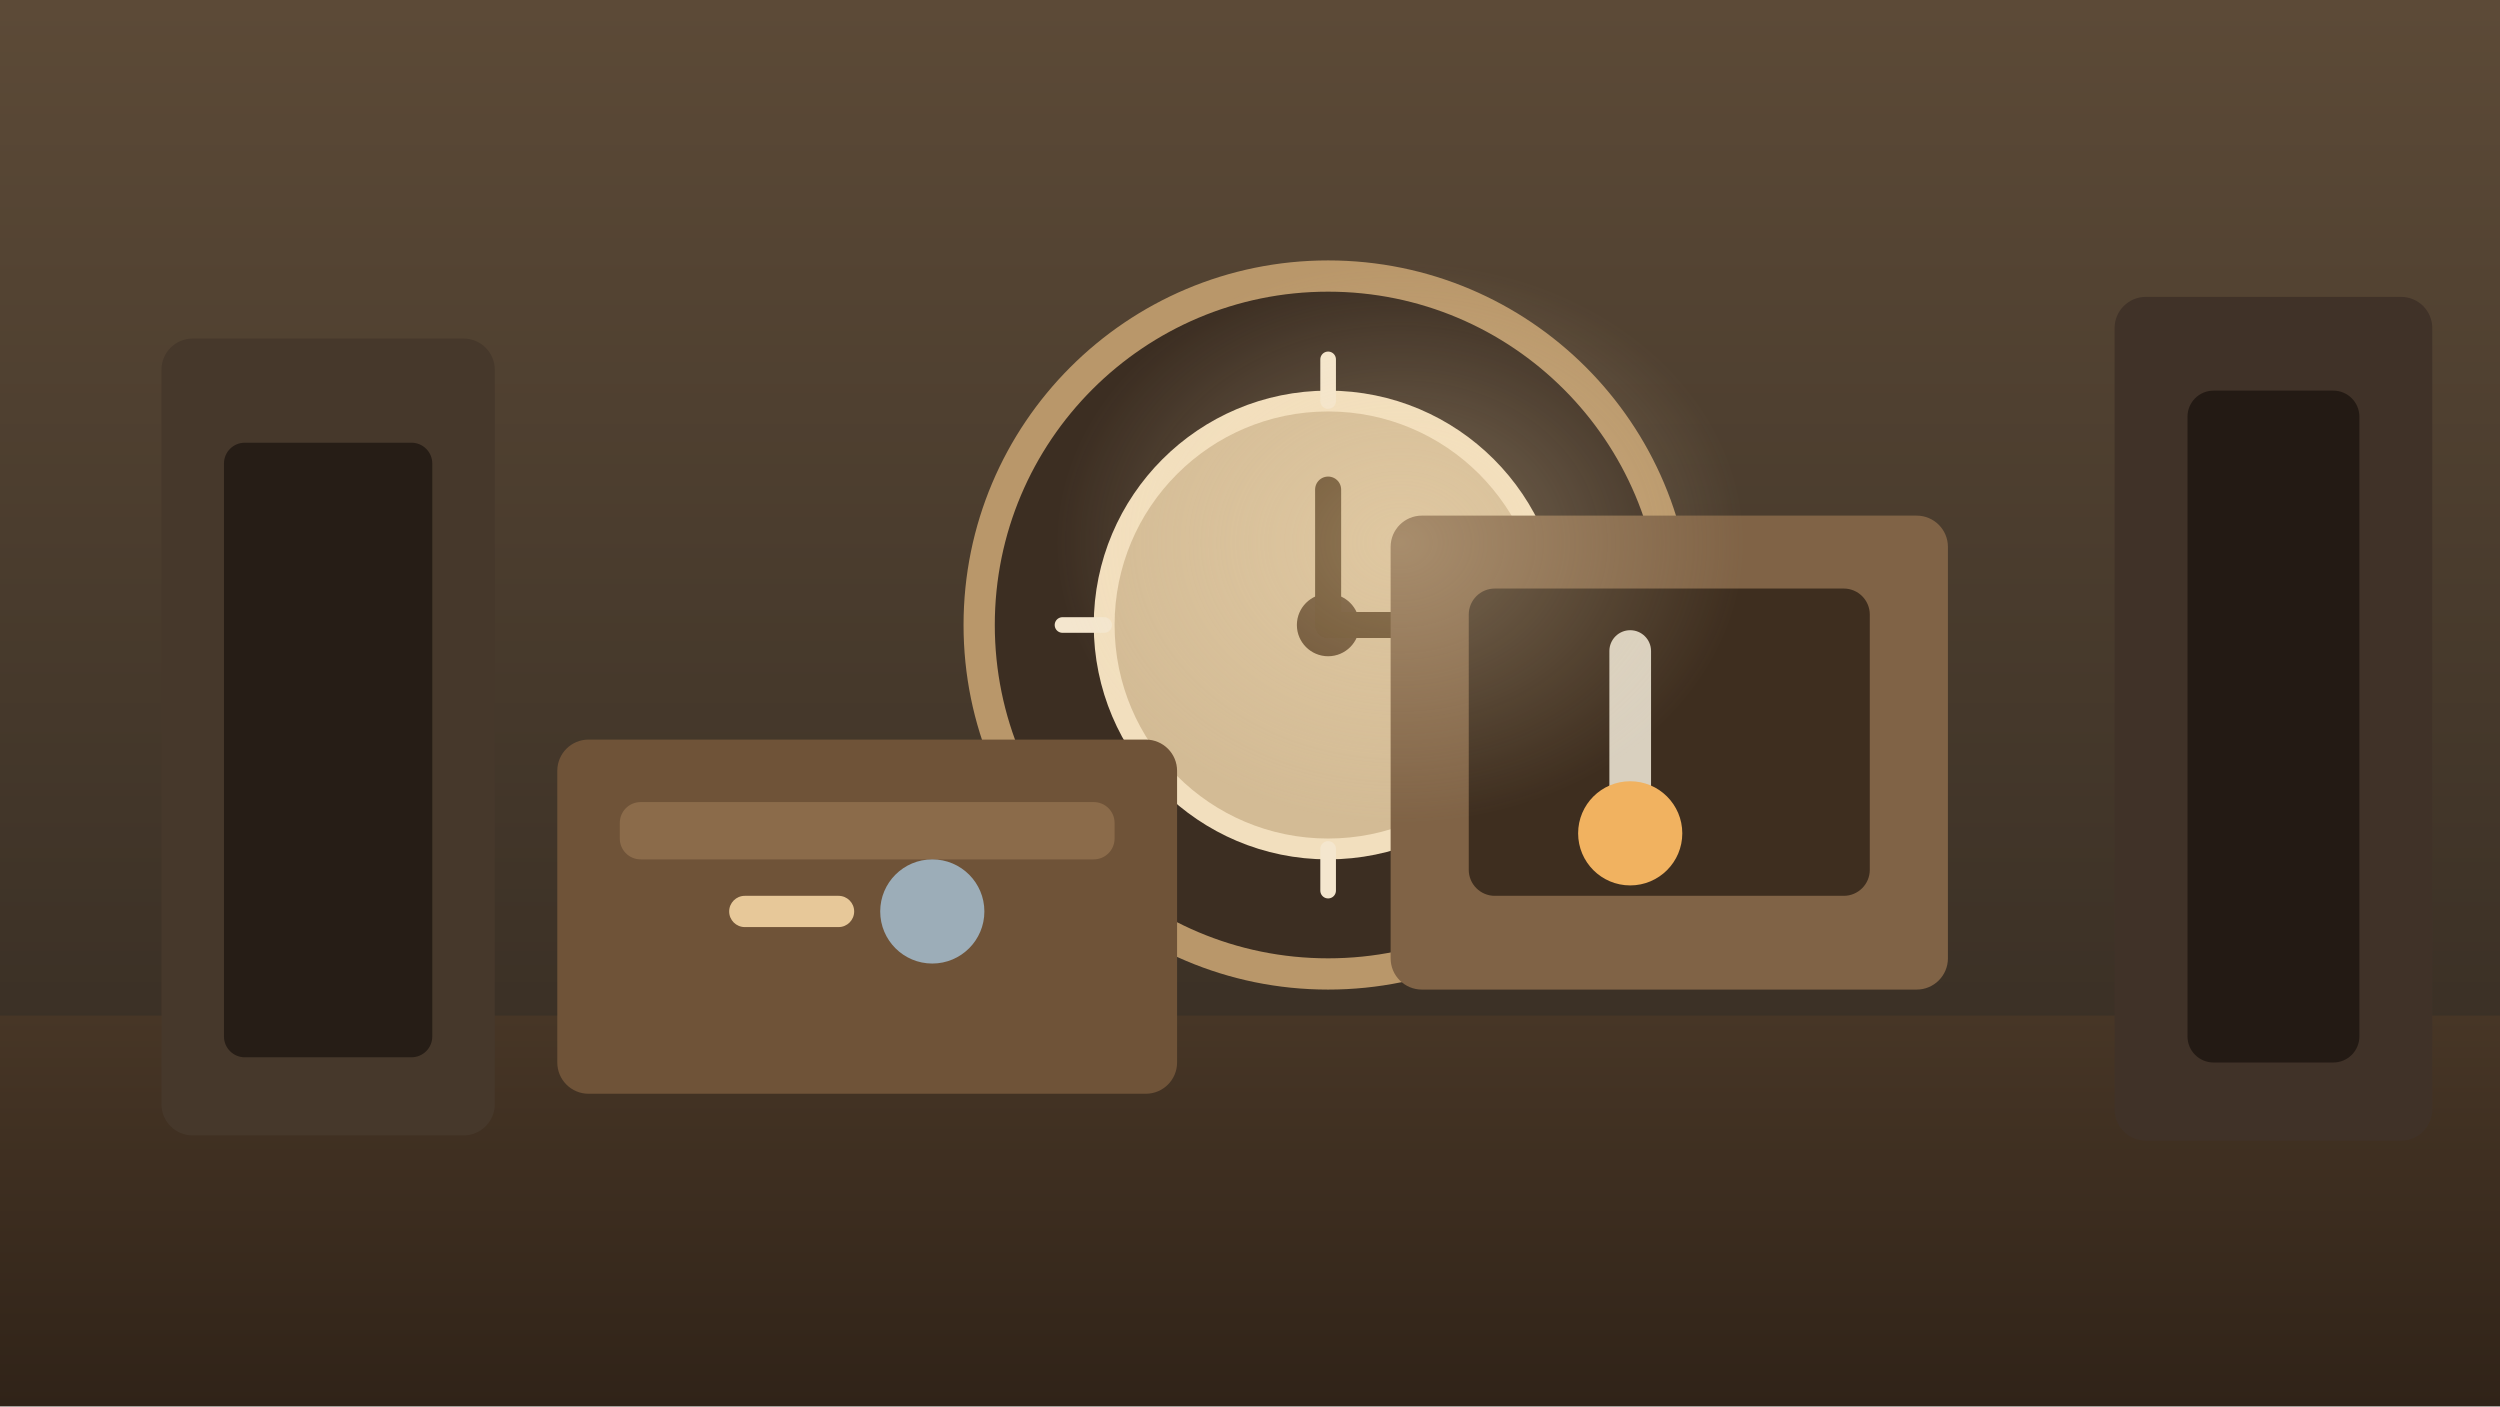
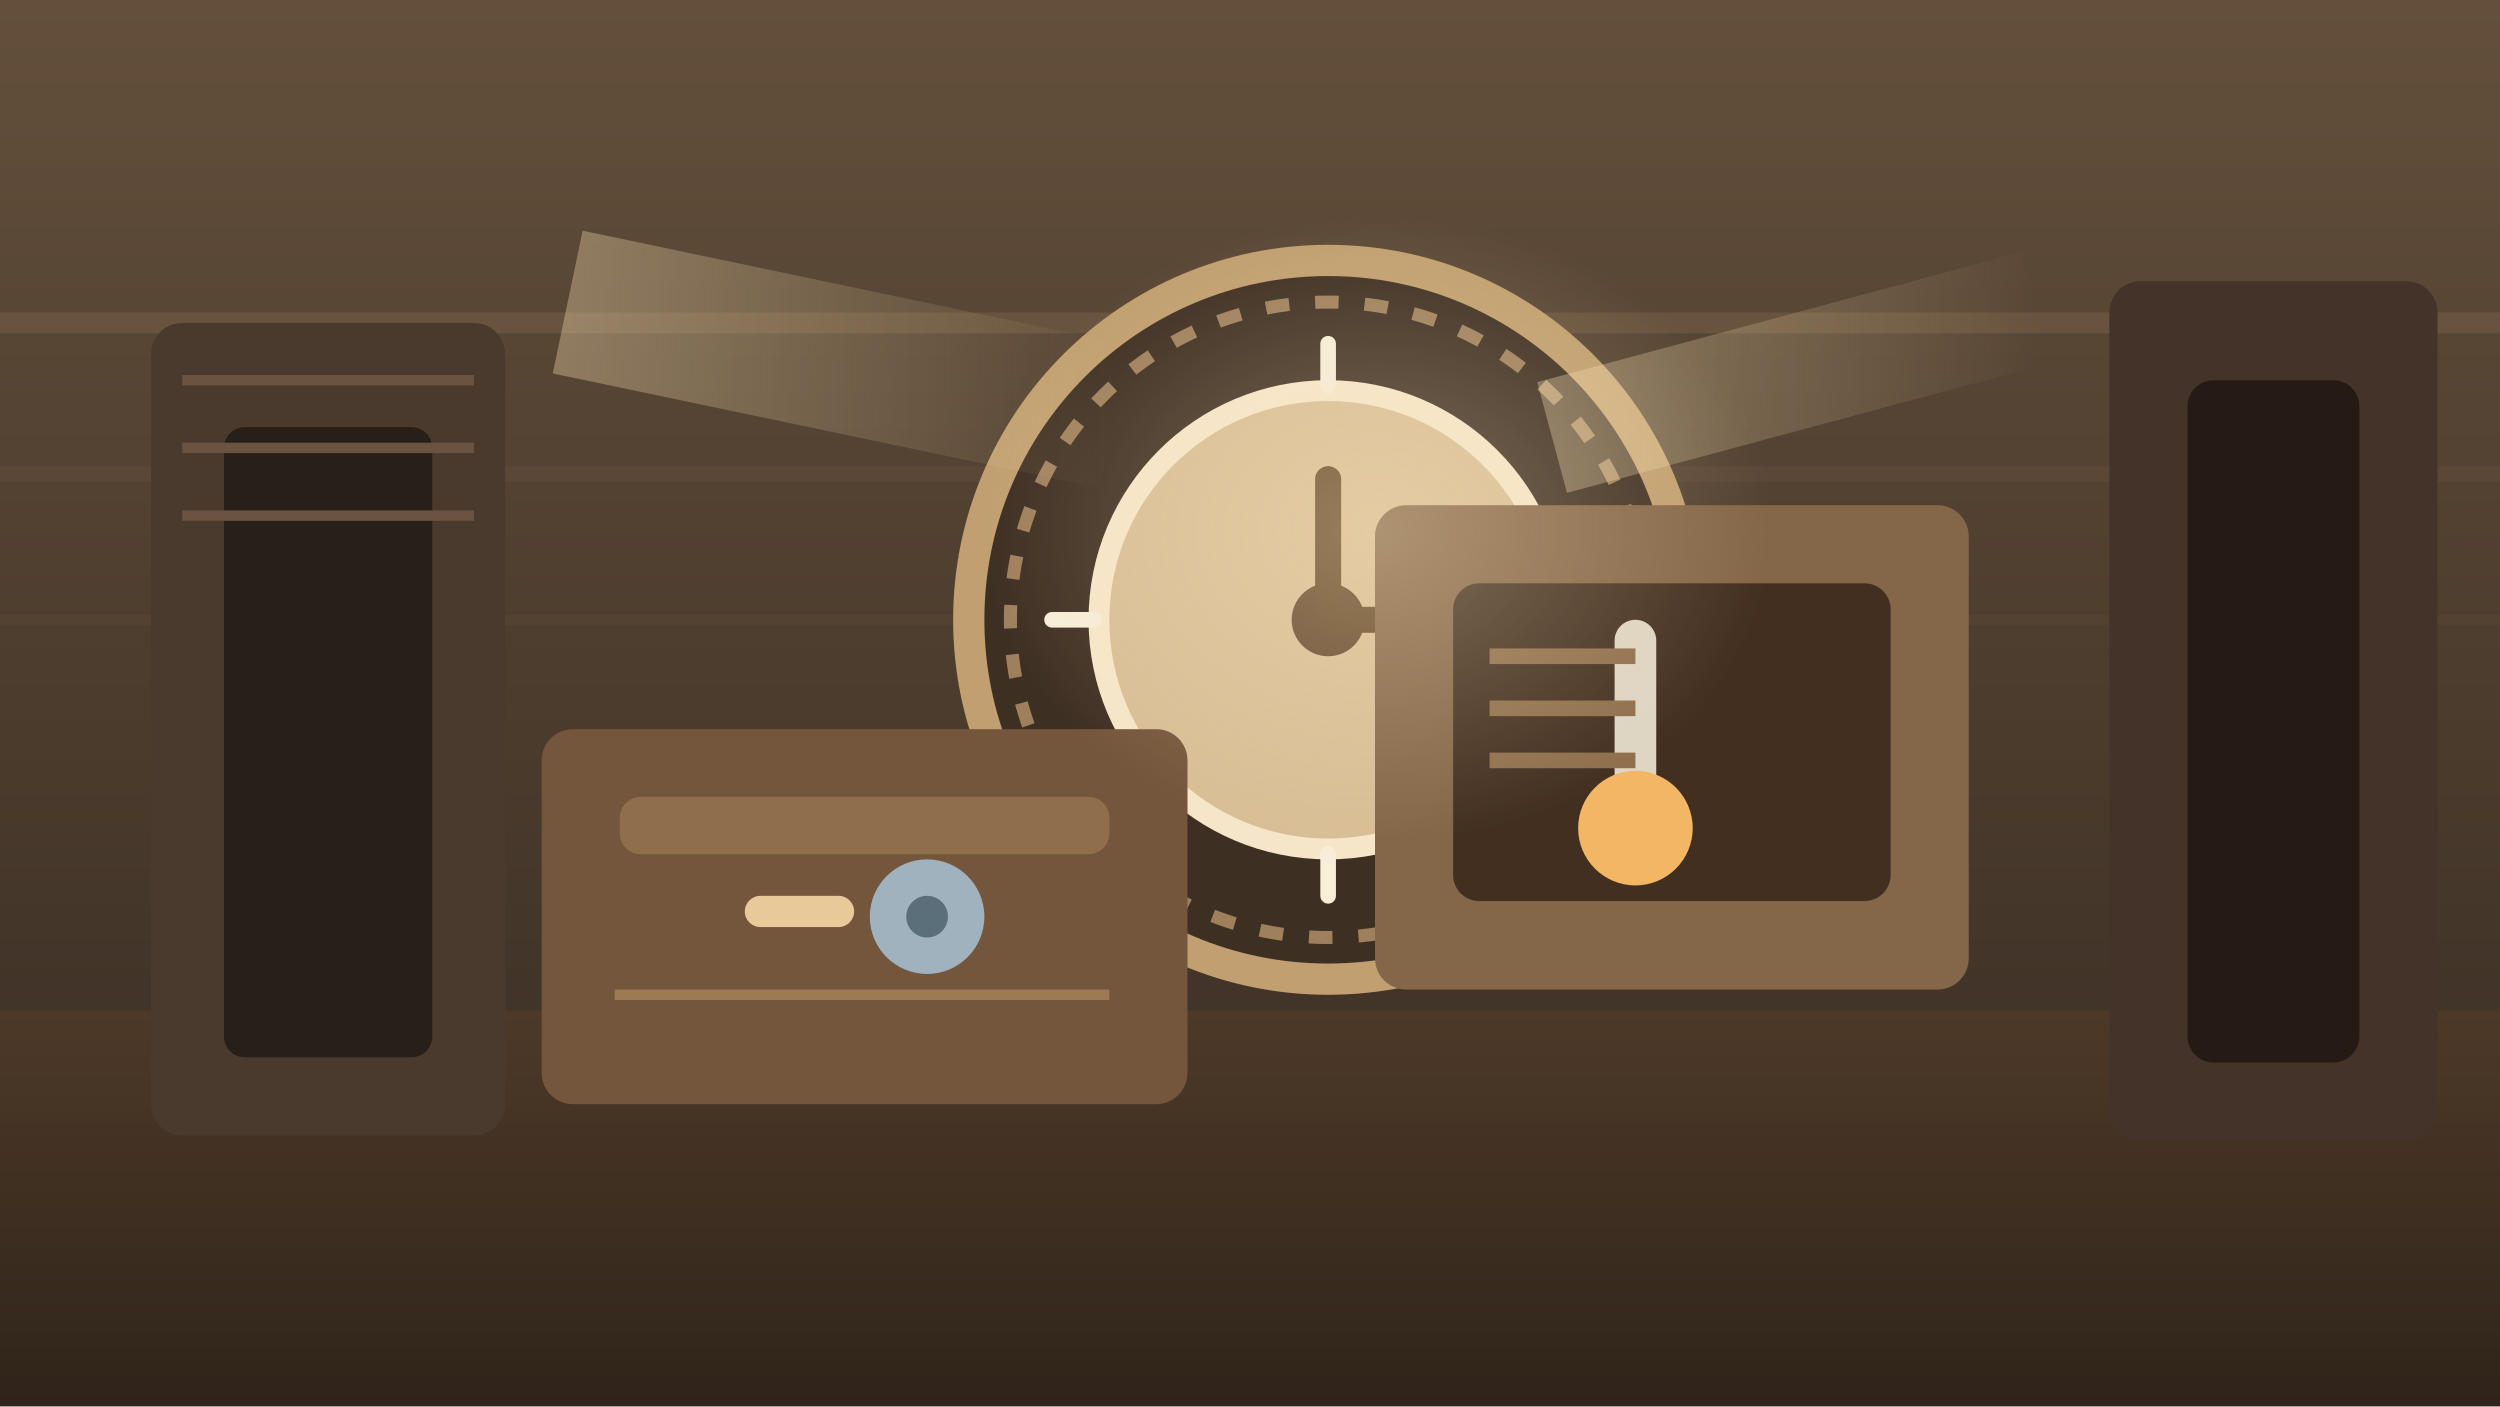
<svg xmlns="http://www.w3.org/2000/svg" viewBox="0 0 960 540" width="960" height="540">
  <defs>
-     <linearGradient id="room" x1="0" x2="0" y1="0" y2="1">
-       <stop offset="0%" stop-color="#5c4a37" />
-       <stop offset="100%" stop-color="#2f271f" />
+     <linearGradient id="wall" x1="0" x2="0" y1="0" y2="1">
+       <stop offset="0%" stop-color="#634f3b" />
+       <stop offset="100%" stop-color="#342920" />
    </linearGradient>
    <linearGradient id="floor" x1="0" x2="0" y1="0" y2="1">
-       <stop offset="0%" stop-color="#473626" />
-       <stop offset="100%" stop-color="#302318" />
+       <stop offset="0%" stop-color="#4d3928" />
+       <stop offset="100%" stop-color="#2f241a" />
    </linearGradient>
-     <radialGradient id="clockGlow" cx="0.54" cy="0.44" r="0.3">
-       <stop offset="0%" stop-color="#f6dfb7" stop-opacity="0.34" />
-       <stop offset="100%" stop-color="#f6dfb7" stop-opacity="0" />
+     <radialGradient id="clockGlow" cx="0.54" cy="0.44" r="0.32">
+       <stop offset="0%" stop-color="#f9e4bc" stop-opacity="0.36" />
+       <stop offset="100%" stop-color="#f9e4bc" stop-opacity="0" />
    </radialGradient>
+     <linearGradient id="beam" x1="0" x2="1" y1="0" y2="0">
+       <stop offset="0%" stop-color="#f6deb1" stop-opacity="0.35" />
+       <stop offset="100%" stop-color="#f6deb1" stop-opacity="0" />
+     </linearGradient>
  </defs>
-   <rect width="960" height="540" fill="url(#room)" />
-   <rect y="390" width="960" height="150" fill="url(#floor)" />
-   <rect x="62" y="130" width="128" height="306" rx="12" fill="#46382b" />
-   <rect x="86" y="170" width="80" height="236" rx="8" fill="#261d16" />
-   <circle cx="510" cy="240" r="134" fill="#3c2e22" stroke="#b9976a" stroke-width="12" />
-   <circle cx="510" cy="240" r="86" fill="#d3bb95" stroke="#f2dfbe" stroke-width="8" />
-   <circle cx="510" cy="240" r="12" fill="#5f4529" />
-   <line x1="510" y1="240" x2="510" y2="188" stroke="#5d4324" stroke-width="10" stroke-linecap="round" />
-   <line x1="510" y1="240" x2="552" y2="240" stroke="#5d4324" stroke-width="10" stroke-linecap="round" />
-   <path d="M510 138V154M510 326V342M408 240H424M596 240H612" stroke="#f4e6ce" stroke-width="6" stroke-linecap="round" />
-   <rect x="214" y="284" width="238" height="136" rx="12" fill="#6f5338" />
-   <rect x="238" y="308" width="190" height="22" rx="8" fill="#8b6b4a" />
-   <circle cx="358" cy="350" r="20" fill="#9cadb8" />
-   <rect x="280" y="344" width="48" height="12" rx="6" fill="#e7c899" />
-   <rect x="534" y="198" width="214" height="182" rx="12" fill="#806346" />
-   <rect x="564" y="226" width="154" height="118" rx="10" fill="#3e2e1f" />
-   <rect x="618" y="242" width="16" height="70" rx="8" fill="#d9d0bf" />
-   <circle cx="626" cy="320" r="20" fill="#f1b260" />
-   <rect x="812" y="114" width="122" height="324" rx="12" fill="#403228" />
-   <rect x="840" y="150" width="66" height="258" rx="10" fill="#231a14" />
-   <ellipse cx="520" cy="230" rx="220" ry="180" fill="url(#clockGlow)" />
+   <rect width="960" height="540" fill="url(#wall)" />
+   <rect y="388" width="960" height="152" fill="url(#floor)" />
+   <g opacity="0.46">
+     <path d="M0 124H960" stroke="#7b6147" stroke-width="8" />
+     <path d="M0 182H960" stroke="#634d3a" stroke-width="6" />
+     <path d="M0 238H420" stroke="#5a4634" stroke-width="4" />
+     <path d="M640 238H960" stroke="#5a4634" stroke-width="4" />
+   </g>
+   <g>
+     <rect x="58" y="124" width="136" height="312" rx="12" fill="#4a3a2d" />
+     <rect x="86" y="164" width="80" height="242" rx="8" fill="#271f18" />
+     <path d="M70 146h112M70 172h112M70 198h112" stroke="#6a5340" stroke-width="4" />
+   </g>
+   <g>
+     <circle cx="510" cy="238" r="138" fill="#3e2f23" stroke="#c19f70" stroke-width="12" />
+     <circle cx="510" cy="238" r="88" fill="#d8be96" stroke="#f6e6c9" stroke-width="8" />
+     <circle cx="510" cy="238" r="14" fill="#63472c" />
+     <line x1="510" y1="238" x2="510" y2="184" stroke="#65482a" stroke-width="10" stroke-linecap="round" />
+     <line x1="510" y1="238" x2="554" y2="238" stroke="#65482a" stroke-width="10" stroke-linecap="round" />
+     <circle cx="510" cy="238" r="122" fill="none" stroke="#9f805d" stroke-width="5" stroke-dasharray="9 10" />
+     <path d="M510 132V148M510 328V344M404 238H420M600 238H616" stroke="#f8edd9" stroke-width="6" stroke-linecap="round" />
+   </g>
+   <g>
+     <rect x="208" y="280" width="248" height="144" rx="12" fill="#73563b" />
+     <rect x="238" y="306" width="188" height="22" rx="8" fill="#8f6e4b" />
+     <circle cx="356" cy="352" r="22" fill="#9fb2be" />
+     <circle cx="356" cy="352" r="8" fill="#5b6f7a" />
+     <rect x="286" y="344" width="42" height="12" rx="6" fill="#e8c99a" />
+     <path d="M236 382h190" stroke="#9c7a54" stroke-width="4" />
+   </g>
+   <g>
+     <rect x="528" y="194" width="228" height="186" rx="12" fill="#846648" />
+     <rect x="558" y="224" width="168" height="122" rx="10" fill="#422f20" />
+     <rect x="620" y="238" width="16" height="70" rx="8" fill="#ded5c3" />
+     <circle cx="628" cy="318" r="22" fill="#f3b664" />
+     <path d="M572 252h56M572 272h56M572 292h56" stroke="#8e6e4c" stroke-width="6" />
+   </g>
+   <g>
+     <rect x="810" y="108" width="126" height="330" rx="12" fill="#433329" />
+     <rect x="840" y="146" width="66" height="262" rx="10" fill="#261b14" />
+   </g>
+   <path d="M218 116L428 160" stroke="url(#beam)" stroke-width="56" />
+   <path d="M782 118L596 168" stroke="url(#beam)" stroke-width="44" />
+   <ellipse cx="510" cy="226" rx="236" ry="188" fill="url(#clockGlow)" />
</svg>
